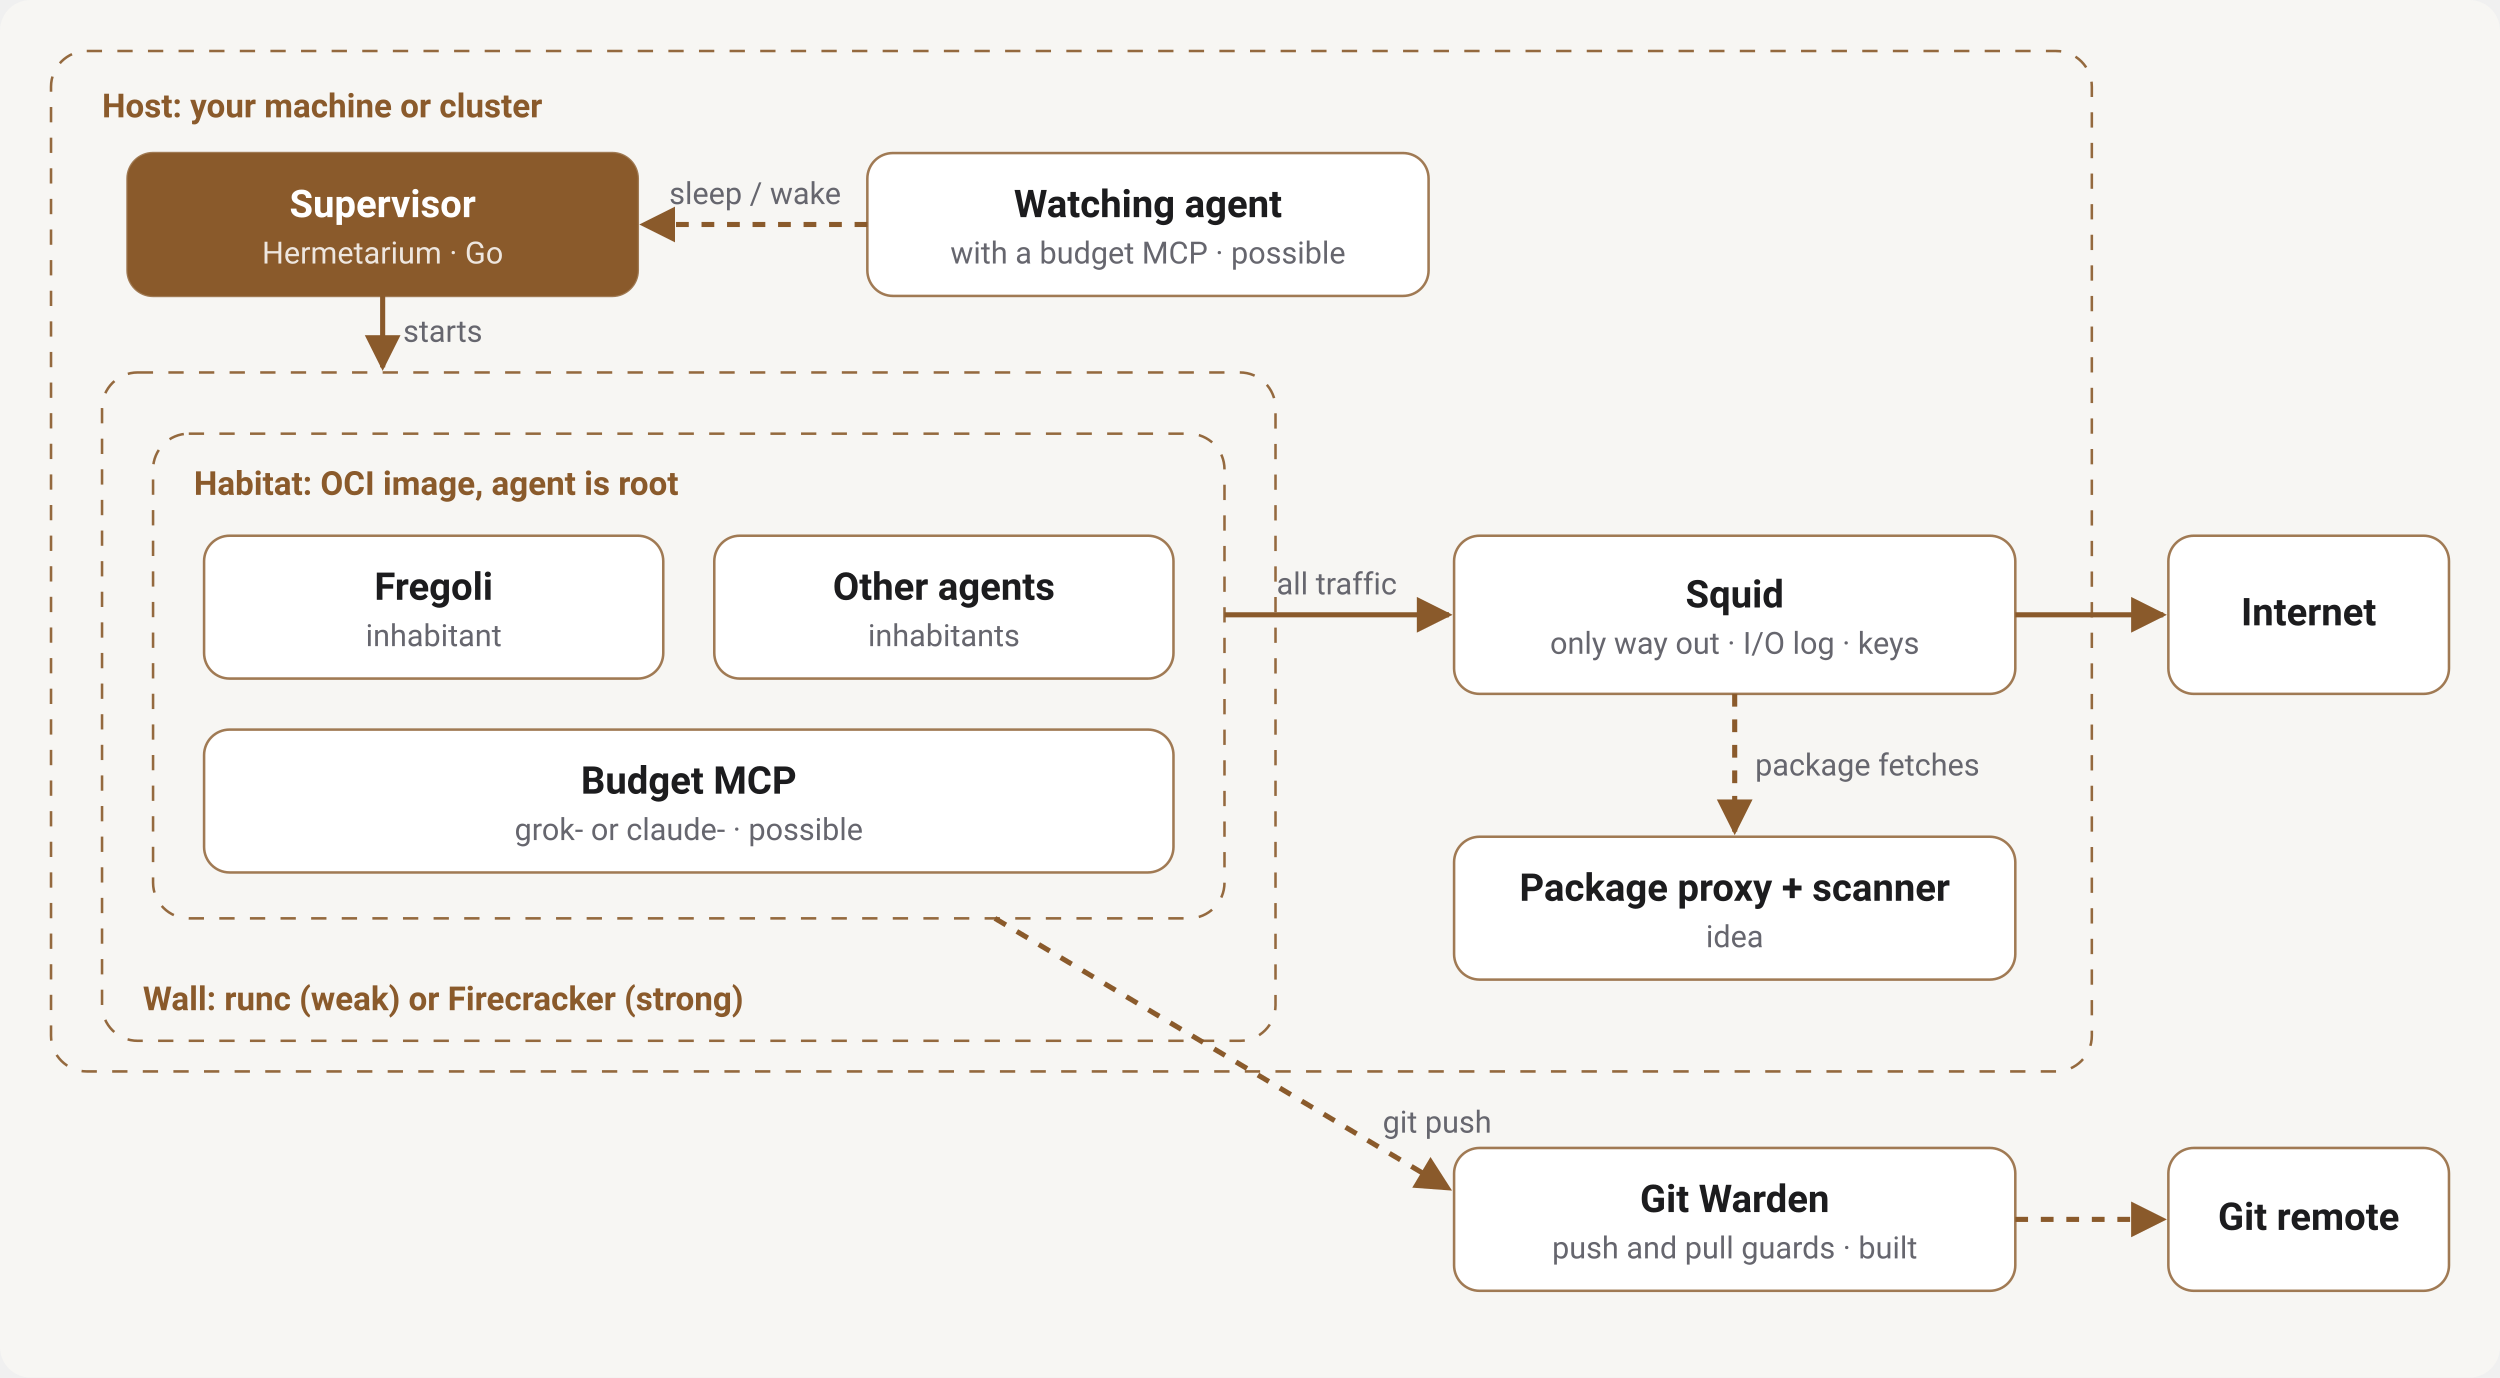
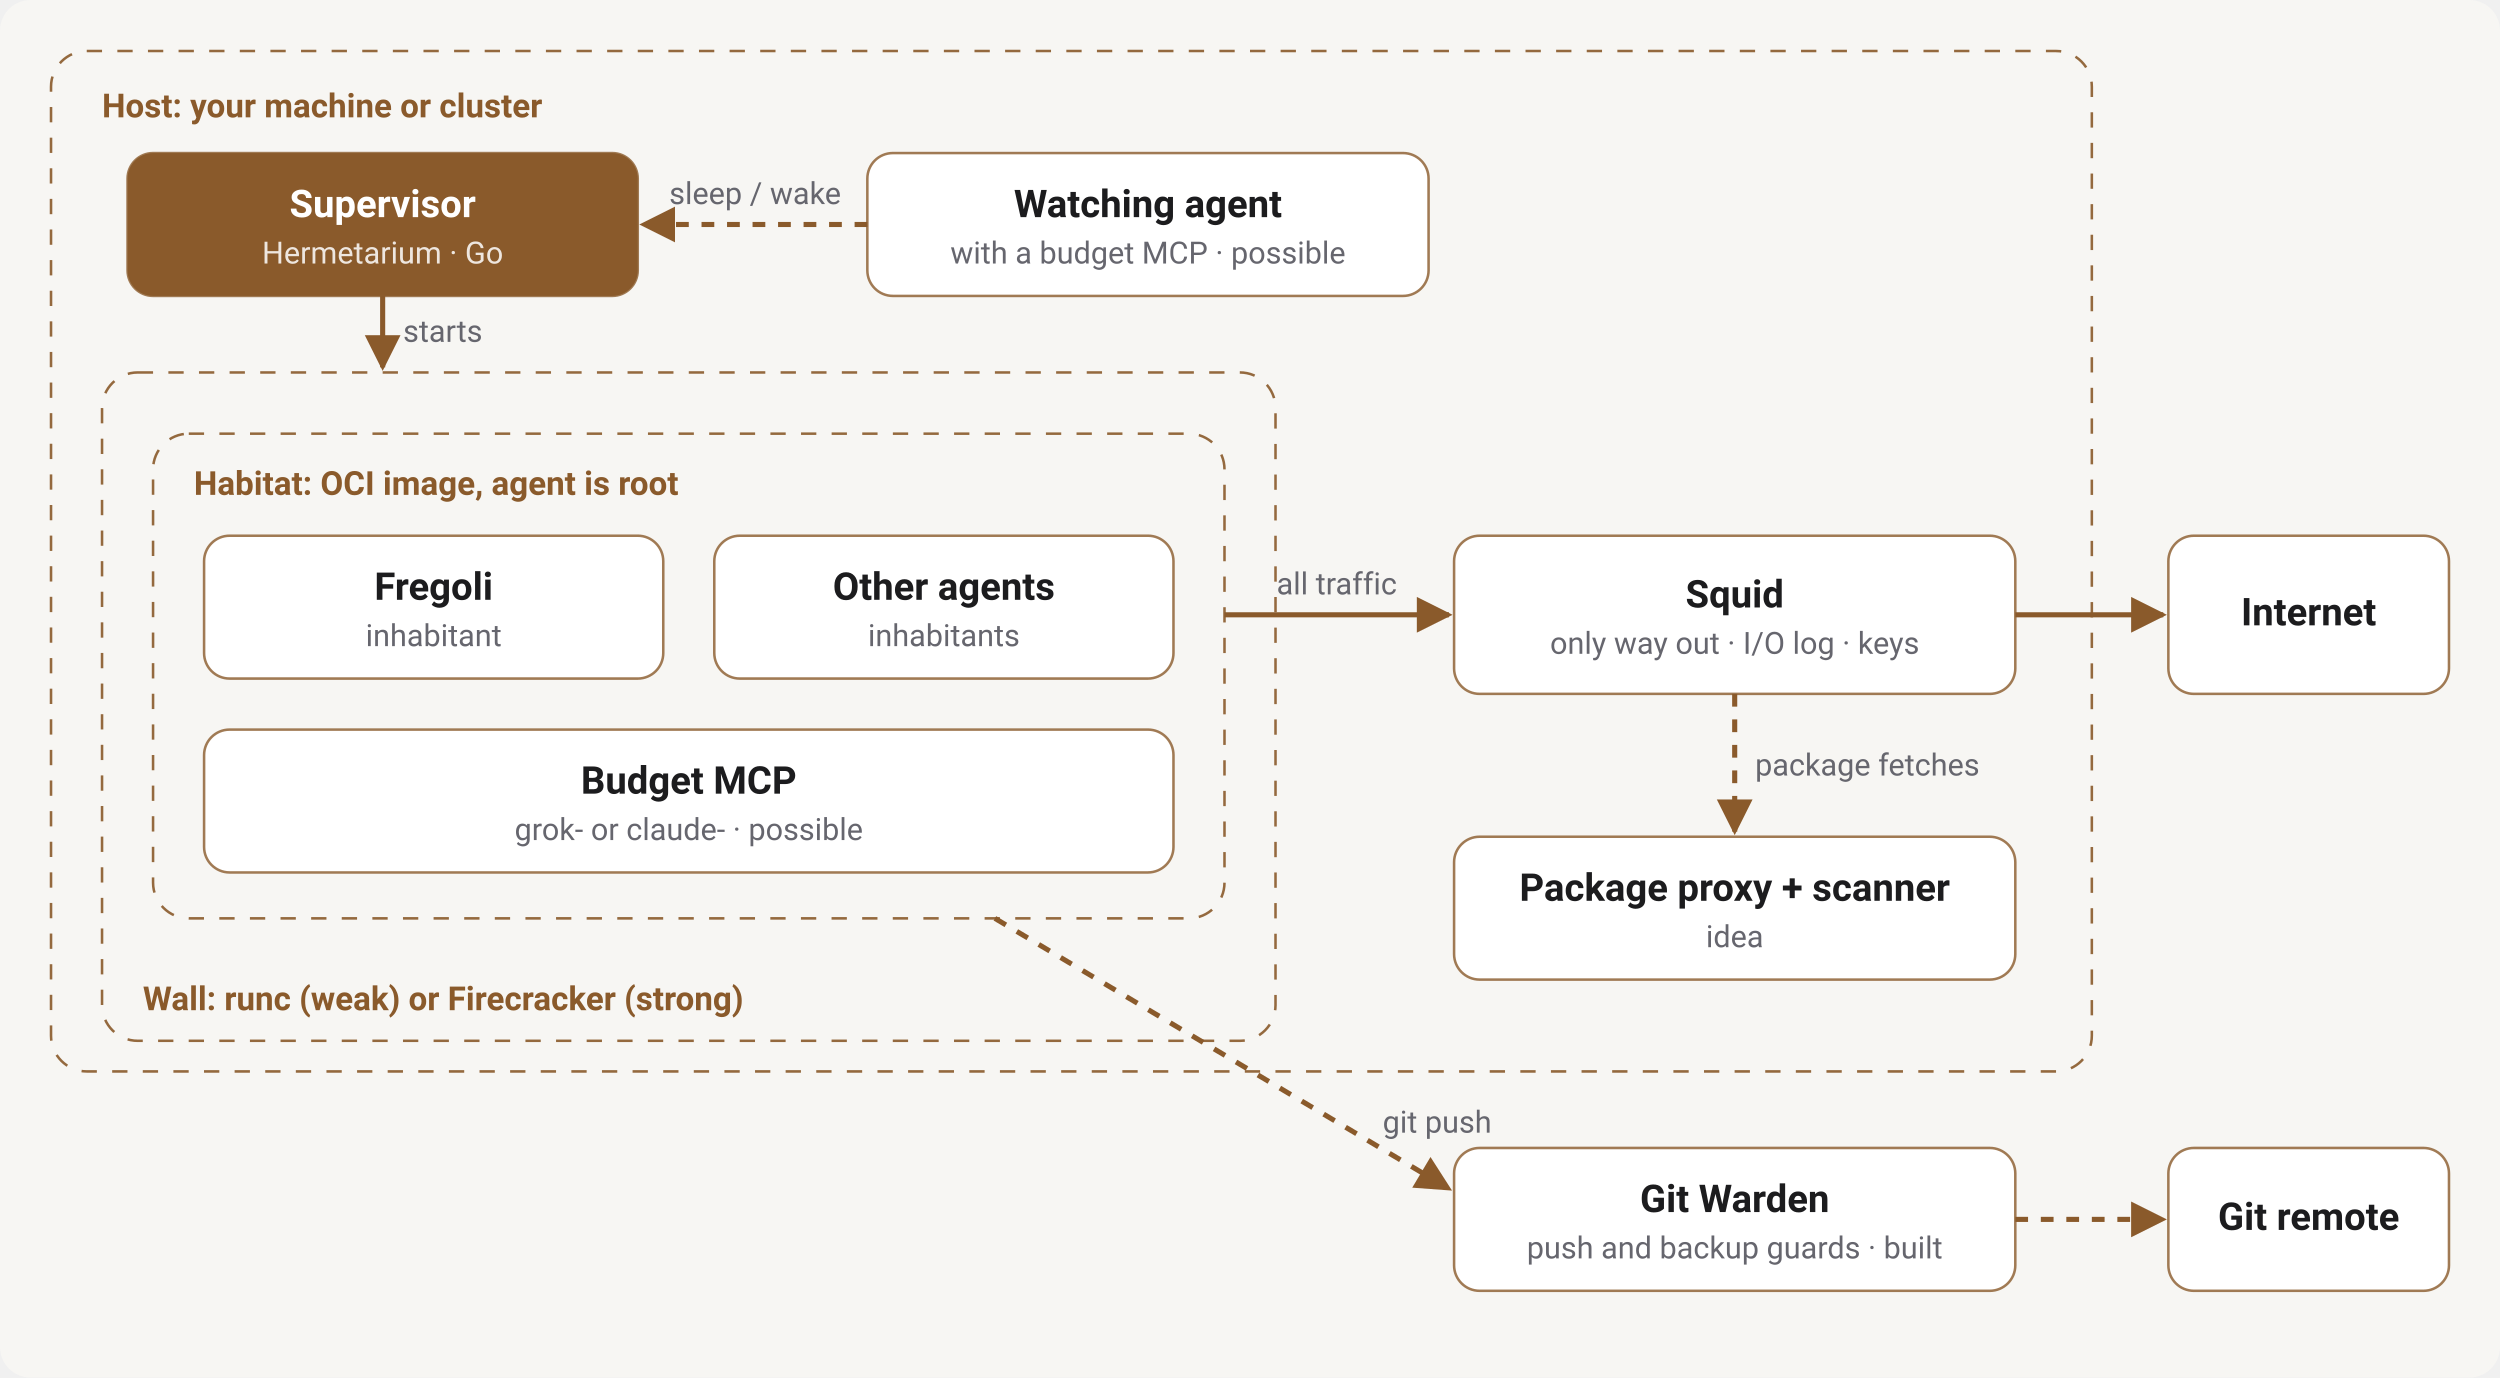
<svg xmlns="http://www.w3.org/2000/svg" viewBox="-10 -10 980 540" width="980" height="540" role="img" aria-label="The whole workshop: the Hermetarium supervisor starts a wall around a habitat where Fregoli, other agents, and a budget MCP can live; all traffic leaves through Squid, with a package proxy and scanner as a later addition; a watching agent could put habitats to sleep and wake them; pushes go through Git Warden to the Git remote. Dashed lines are not built yet.">
  <style>svg{font-family:system-ui,-apple-system,'Segoe UI',Roboto,Helvetica,Arial,sans-serif}.bg{fill:#f7f6f3}.dx-box{fill:#fff;stroke:#8a5a2b;stroke-opacity:.8}.dx-box.s{fill:#8a5a2b;stroke:#8a5a2b}.dx-t{fill:#1c1c1e;font-size:15px;font-weight:600}.dx-s{fill:#66666e;font-size:12px}.dx-on{fill:#fff}.dx-sub-on{fill:#fff;opacity:.85;font-size:12px}.dx-reg{fill:none;stroke:#8a5a2b;stroke-dasharray:6 6;stroke-opacity:.9}.dx-rl{fill:#8a5a2b;font-size:13px;font-weight:600}.dx-a{stroke:#8a5a2b;stroke-width:2;fill:none}.dx-a.d{stroke-dasharray:5 5}.dx-m{fill:#8a5a2b}.dx-l{fill:#66666e;font-size:12px}</style>
  <rect class="bg" x="-10" y="-10" width="980" height="540" rx="12" />
  <defs>
    <marker id="ah-hobelbank" viewBox="0 0 10 10" refX="9" refY="5" markerWidth="7" markerHeight="7" orient="auto">
      <path class="dx-m" d="M0 0L10 5L0 10z" />
    </marker>
  </defs>
  <rect class="dx-reg" x="10" y="10" width="800" height="400" rx="14" />
  <text class="dx-rl" x="30" y="36" text-anchor="start">Host: your machine or cluster</text>
  <rect class="dx-reg" x="30" y="136" width="460" height="262" rx="14" />
  <text class="dx-rl" x="46" y="386" text-anchor="start">Wall: runc (weak) or Firecracker (strong)</text>
  <rect class="dx-reg" x="50" y="160" width="420" height="190" rx="14" />
  <text class="dx-rl" x="66" y="184" text-anchor="start">Habitat: OCI image, agent is root</text>
  <rect class="dx-box s" x="40" y="50" width="200" height="56" rx="10" />
  <text class="dx-t dx-on" x="140.0" y="71.0" text-anchor="middle" dominant-baseline="middle">Supervisor</text>
  <text class="dx-sub-on" x="140.0" y="90.0" text-anchor="middle" dominant-baseline="middle">Hermetarium · Go</text>
  <rect class="dx-box" x="330" y="50" width="220" height="56" rx="10" />
  <text class="dx-t" x="440.0" y="71.0" text-anchor="middle" dominant-baseline="middle">Watching agent</text>
  <text class="dx-s" x="440.0" y="90.0" text-anchor="middle" dominant-baseline="middle">with a budget MCP · possible</text>
  <rect class="dx-box" x="70" y="200" width="180" height="56" rx="10" />
  <text class="dx-t" x="160.0" y="221.0" text-anchor="middle" dominant-baseline="middle">Fregoli</text>
  <text class="dx-s" x="160.0" y="240.0" text-anchor="middle" dominant-baseline="middle">inhabitant</text>
  <rect class="dx-box" x="270" y="200" width="180" height="56" rx="10" />
  <text class="dx-t" x="360.0" y="221.0" text-anchor="middle" dominant-baseline="middle">Other agents</text>
  <text class="dx-s" x="360.0" y="240.0" text-anchor="middle" dominant-baseline="middle">inhabitants</text>
  <rect class="dx-box" x="70" y="276" width="380" height="56" rx="10" />
  <text class="dx-t" x="260.0" y="297.0" text-anchor="middle" dominant-baseline="middle">Budget MCP</text>
  <text class="dx-s" x="260.0" y="316.0" text-anchor="middle" dominant-baseline="middle">grok- or claude- · possible</text>
  <rect class="dx-box" x="560" y="200" width="220" height="62" rx="10" />
  <text class="dx-t" x="670.0" y="224.0" text-anchor="middle" dominant-baseline="middle">Squid</text>
  <text class="dx-s" x="670.0" y="243.0" text-anchor="middle" dominant-baseline="middle">only way out · I/O log · keys</text>
  <rect class="dx-box" x="560" y="318" width="220" height="56" rx="10" />
  <text class="dx-t" x="670.0" y="339.0" text-anchor="middle" dominant-baseline="middle">Package proxy + scanner</text>
  <text class="dx-s" x="670.0" y="358.0" text-anchor="middle" dominant-baseline="middle">idea</text>
  <rect class="dx-box" x="840" y="200" width="110" height="62" rx="10" />
  <text class="dx-t" x="895.0" y="231.0" text-anchor="middle" dominant-baseline="middle">Internet</text>
  <rect class="dx-box" x="560" y="440" width="220" height="56" rx="10" />
  <text class="dx-t" x="670.0" y="461.0" text-anchor="middle" dominant-baseline="middle">Git Warden</text>
-   <text class="dx-s" x="670.0" y="480.0" text-anchor="middle" dominant-baseline="middle">push and pull guards · built</text>
+   <text class="dx-s" x="670.0" y="480.0" text-anchor="middle" dominant-baseline="middle">push and backup guards · built</text>
  <rect class="dx-box" x="840" y="440" width="110" height="56" rx="10" />
  <text class="dx-t" x="895.0" y="468.0" text-anchor="middle" dominant-baseline="middle">Git remote</text>
  <line class="dx-a" x1="140" y1="106" x2="140" y2="134" marker-end="url(#ah-hobelbank)" />
  <text class="dx-l" x="148" y="124" text-anchor="start">starts</text>
  <line class="dx-a d" x1="330" y1="78" x2="242" y2="78" marker-end="url(#ah-hobelbank)" />
  <text class="dx-l" x="286" y="70" text-anchor="middle">sleep / wake</text>
  <line class="dx-a" x1="470" y1="231" x2="558" y2="231" marker-end="url(#ah-hobelbank)" />
  <text class="dx-l" x="514" y="223" text-anchor="middle">all traffic</text>
  <line class="dx-a" x1="780" y1="231" x2="838" y2="231" marker-end="url(#ah-hobelbank)" />
  <line class="dx-a d" x1="670" y1="262" x2="670" y2="316" marker-end="url(#ah-hobelbank)" />
  <text class="dx-l" x="678" y="294" text-anchor="start">package fetches</text>
  <line class="dx-a d" x1="380" y1="350" x2="558" y2="456" marker-end="url(#ah-hobelbank)" />
  <text class="dx-l" x="532" y="434" text-anchor="start">git push</text>
  <line class="dx-a d" x1="780" y1="468" x2="838" y2="468" marker-end="url(#ah-hobelbank)" />
</svg>
